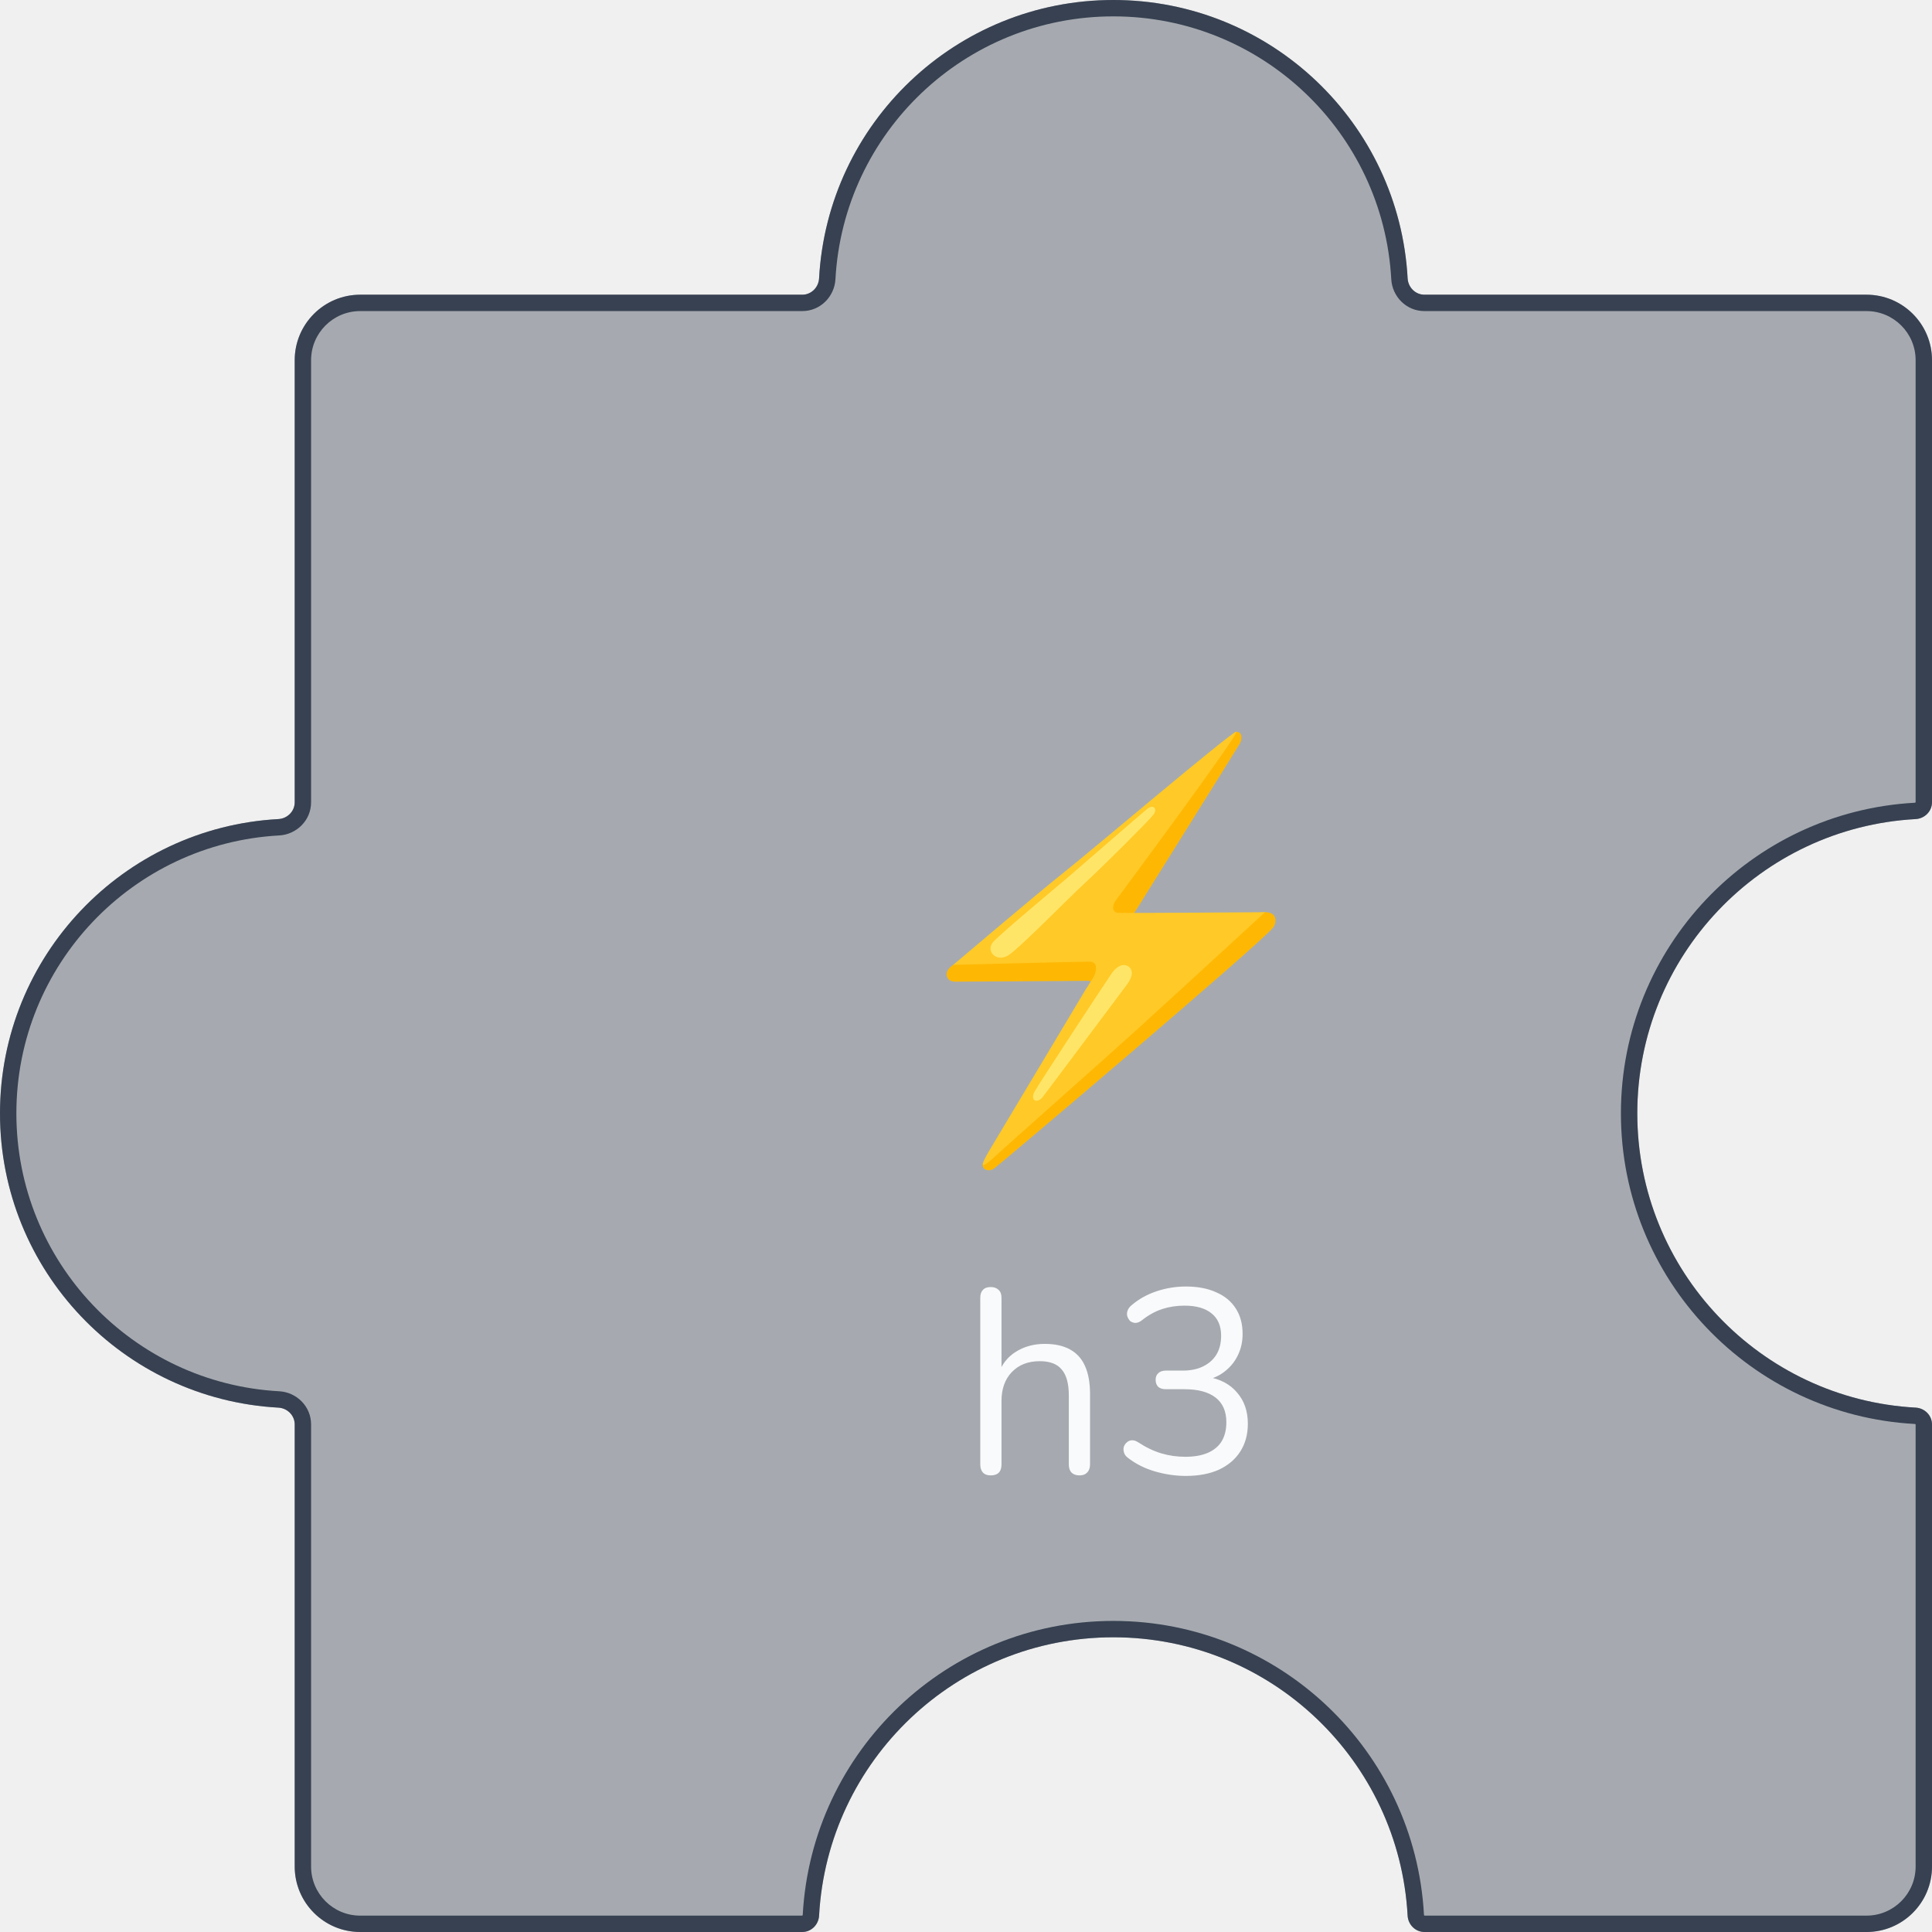
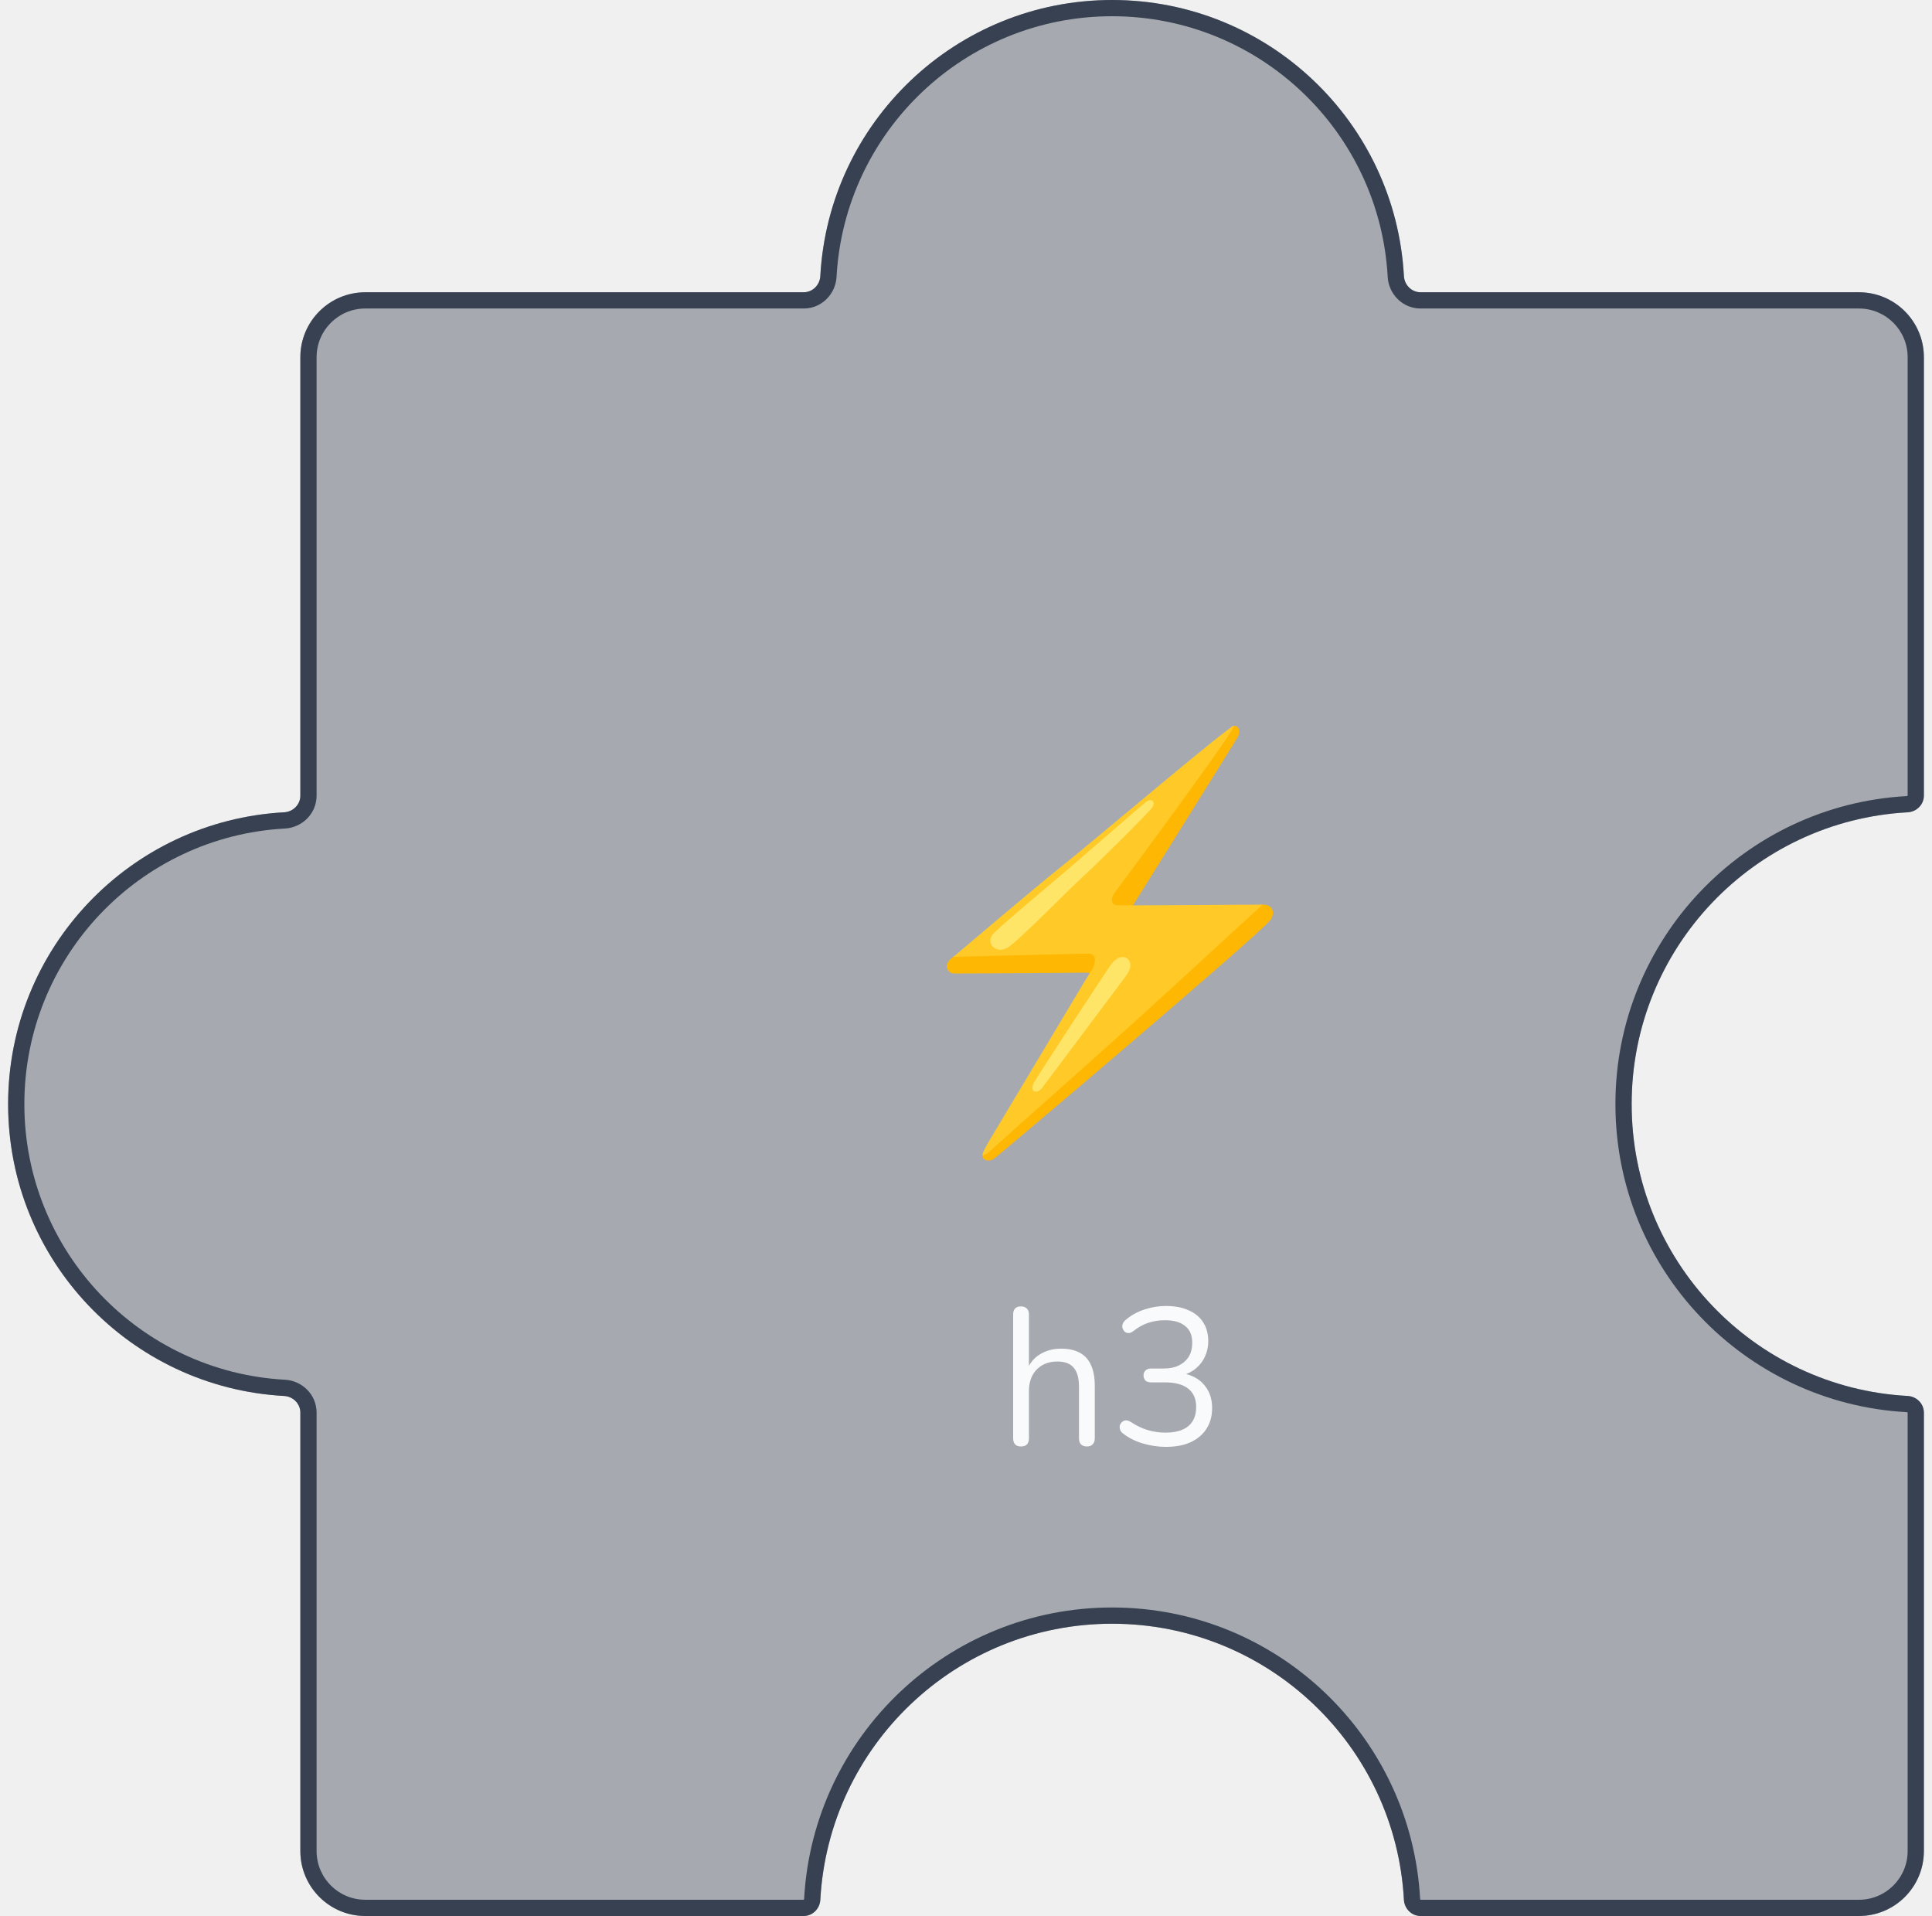
- <svg xmlns="http://www.w3.org/2000/svg" width="118" height="118" viewBox="0 0 118 118" fill="none">
+ <svg xmlns="http://www.w3.org/2000/svg" width="119" height="118" viewBox="0 0 119 118" fill="none">
  <mask id="path-1-inside-1_576_10471" fill="white">
-     <path fill-rule="evenodd" clip-rule="evenodd" d="M68 0C77.606 0 85.454 7.524 85.973 17C86.003 17.552 86.448 18 87 18L114 18C116.209 18 118 19.791 118 22L118 49C118 49.552 117.551 49.997 117 50.027C107.524 50.546 100 58.394 100 68C100 77.606 107.524 85.454 117 85.973C117.552 86.003 118 86.448 118 87L118 114C118 116.209 116.209 118 114 118L87 118C86.448 118 86.003 117.551 85.973 117C85.454 107.524 77.606 100 68 100C58.394 100 50.546 107.524 50.027 117C49.997 117.552 49.552 118 49 118L22 118C19.791 118 18 116.209 18 114L18 87C18 86.448 17.552 86.003 17 85.973C7.524 85.454 0 77.606 0 68C0 58.394 7.524 50.546 17 50.027C17.552 49.997 18 49.552 18 49L18 22C18 19.791 19.791 18 22 18L49 18C49.552 18 49.997 17.552 50.027 17C50.546 7.524 58.394 0 68 0Z" />
+     <path fill-rule="evenodd" clip-rule="evenodd" d="M68.5 0C78.106 0 85.954 7.524 86.473 17C86.503 17.552 86.948 18 87.5 18L114.5 18C116.709 18 118.5 19.791 118.5 22L118.5 49C118.5 49.552 118.051 49.997 117.5 50.027C108.024 50.546 100.5 58.394 100.5 68C100.5 77.606 108.024 85.454 117.5 85.973C118.052 86.003 118.5 86.448 118.5 87L118.5 114C118.5 116.209 116.709 118 114.5 118L87.5 118C86.948 118 86.503 117.551 86.473 117C85.954 107.524 78.106 100 68.5 100C58.894 100 51.046 107.524 50.527 117C50.497 117.552 50.052 118 49.5 118L22.5 118C20.291 118 18.5 116.209 18.5 114L18.5 87C18.5 86.448 18.052 86.003 17.5 85.973C8.024 85.454 0.5 77.606 0.5 68C0.5 58.394 8.024 50.546 17.5 50.027C18.052 49.997 18.5 49.552 18.5 49L18.5 22C18.5 19.791 20.291 18 22.5 18L49.5 18C50.052 18 50.497 17.552 50.527 17C51.046 7.524 58.894 0 68.5 0Z" />
  </mask>
-   <path fill-rule="evenodd" clip-rule="evenodd" d="M68 0C77.606 0 85.454 7.524 85.973 17C86.003 17.552 86.448 18 87 18L114 18C116.209 18 118 19.791 118 22L118 49C118 49.552 117.551 49.997 117 50.027C107.524 50.546 100 58.394 100 68C100 77.606 107.524 85.454 117 85.973C117.552 86.003 118 86.448 118 87L118 114C118 116.209 116.209 118 114 118L87 118C86.448 118 86.003 117.551 85.973 117C85.454 107.524 77.606 100 68 100C58.394 100 50.546 107.524 50.027 117C49.997 117.552 49.552 118 49 118L22 118C19.791 118 18 116.209 18 114L18 87C18 86.448 17.552 86.003 17 85.973C7.524 85.454 0 77.606 0 68C0 58.394 7.524 50.546 17 50.027C17.552 49.997 18 49.552 18 49L18 22C18 19.791 19.791 18 22 18L49 18C49.552 18 49.997 17.552 50.027 17C50.546 7.524 58.394 0 68 0Z" fill="#374151" fill-opacity="0.4" />
-   <path d="M114 18V17V18ZM18 114H17H18ZM18 22H17H18ZM22 18V17V18ZM49 18L49 19L49 18ZM50.027 17L49.029 16.945L50.027 17ZM17 50.027L16.945 49.029L17 50.027ZM18 49L17 49L18 49ZM18 87H17H18ZM17 85.973L16.945 86.971L17 85.973ZM85.973 17L86.971 16.945L85.973 17ZM87 18V17V18ZM50.027 117L49.029 116.945L50.027 117ZM117 85.973L117.055 84.974L117 85.973ZM85.973 117L86.971 116.945L85.973 117ZM117 50.027L116.945 49.029L117 50.027ZM86.971 16.945C86.424 6.942 78.139 -1 68 -1V1C77.072 1 84.484 8.106 84.974 17.055L86.971 16.945ZM114 17L87 17V19L114 19V17ZM119 22C119 19.239 116.761 17 114 17V19C115.657 19 117 20.343 117 22H119ZM119 49L119 22H117L117 49H119ZM101 68C101 58.928 108.106 51.516 117.055 51.026L116.945 49.029C106.942 49.577 99 57.86 99 68H101ZM117.055 84.974C108.106 84.484 101 77.072 101 68H99C99 78.139 106.942 86.424 116.945 86.971L117.055 84.974ZM119 114L119 87H117L117 114H119ZM114 119C116.761 119 119 116.761 119 114H117C117 115.657 115.657 117 114 117V119ZM87 119L114 119V117L87 117V119ZM68 101C77.072 101 84.484 108.106 84.974 117.055L86.971 116.945C86.424 106.942 78.139 99 68 99V101ZM51.026 117.055C51.516 108.106 58.928 101 68 101V99C57.86 99 49.577 106.942 49.029 116.945L51.026 117.055ZM22 119L49 119V117L22 117L22 119ZM17 114C17 116.761 19.239 119 22 119L22 117C20.343 117 19 115.657 19 114H17ZM17 87L17 114H19L19 87H17ZM17.055 84.974C8.106 84.484 1 77.072 1 68H-1C-1 78.139 6.942 86.424 16.945 86.971L17.055 84.974ZM1 68C1 58.928 8.106 51.516 17.055 51.026L16.945 49.029C6.942 49.577 -1 57.86 -1 68H1ZM17 22L17 49L19 49L19 22H17ZM22 17C19.239 17 17 19.239 17 22H19C19 20.343 20.343 19 22 19V17ZM49 17L22 17V19L49 19L49 17ZM68 -1C57.86 -1 49.577 6.942 49.029 16.945L51.026 17.055C51.516 8.106 58.928 1 68 1V-1ZM49 19C50.118 19 50.968 18.101 51.026 17.055L49.029 16.945C49.028 16.967 49.019 16.984 49.008 16.994C49.003 16.999 49 17 49 17C49 17 49 17 49.001 17C49.001 17 49.001 17 49 17L49 19ZM17.055 51.026C18.101 50.968 19 50.118 19 49L17 49C17 49.001 17 49.001 17 49.001C17 49 17 49 17 49C17 49 16.999 49.003 16.994 49.008C16.984 49.019 16.967 49.028 16.945 49.029L17.055 51.026ZM19 87C19 85.882 18.101 85.031 17.055 84.974L16.945 86.971C16.967 86.972 16.984 86.981 16.994 86.992C16.999 86.997 17 87 17 87C17 87 17 87 17 86.999C17 86.999 17 86.999 17 87H19ZM84.974 17.055C85.031 18.101 85.882 19 87 19V17C86.999 17 86.999 17 86.999 17C87 17 87 17 87 17C87 17 86.997 16.999 86.992 16.994C86.981 16.984 86.972 16.967 86.971 16.945L84.974 17.055ZM49.029 116.945C49.028 116.967 49.019 116.984 49.008 116.994C49.003 116.999 49 117 49 117C49 117 49 117 49.001 117C49.001 117 49.001 117 49 117V119C50.118 119 50.968 118.101 51.026 117.055L49.029 116.945ZM116.945 86.971C116.967 86.972 116.984 86.981 116.994 86.992C116.999 86.997 117 87 117 87C117 87 117 87 117 86.999C117 86.999 117 86.999 117 87H119C119 85.882 118.101 85.031 117.055 84.974L116.945 86.971ZM87 117C86.999 117 86.999 117 86.999 117C87 117 87 117 87 117C87 117 86.997 116.999 86.992 116.994C86.981 116.984 86.972 116.967 86.971 116.945L84.974 117.055C85.031 118.101 85.882 119 87 119V117ZM117 49C117 49.001 117 49.001 117 49.001C117 49 117 49 117 49C117 49 116.999 49.003 116.994 49.008C116.984 49.019 116.967 49.028 116.945 49.029L117.055 51.026C118.101 50.968 119 50.118 119 49H117Z" fill="#374151" mask="url(#path-1-inside-1_576_10471)" />
-   <path d="M60.512 90.112C60.299 90.112 60.139 90.053 60.032 89.936C59.926 89.819 59.872 89.653 59.872 89.44V79.264C59.872 79.051 59.926 78.891 60.032 78.784C60.139 78.667 60.299 78.608 60.512 78.608C60.715 78.608 60.875 78.667 60.992 78.784C61.11 78.891 61.168 79.051 61.168 79.264V83.952H60.96C61.184 83.333 61.547 82.869 62.048 82.56C62.56 82.24 63.147 82.08 63.808 82.08C64.427 82.08 64.939 82.192 65.344 82.416C65.76 82.64 66.07 82.981 66.272 83.44C66.475 83.888 66.576 84.459 66.576 85.152V89.44C66.576 89.653 66.518 89.819 66.4 89.936C66.294 90.053 66.139 90.112 65.936 90.112C65.723 90.112 65.558 90.053 65.44 89.936C65.334 89.819 65.28 89.653 65.28 89.44V85.232C65.28 84.507 65.136 83.979 64.848 83.648C64.571 83.307 64.123 83.136 63.504 83.136C62.79 83.136 62.219 83.36 61.792 83.808C61.376 84.245 61.168 84.832 61.168 85.568V89.44C61.168 89.888 60.95 90.112 60.512 90.112ZM72.422 90.144C71.803 90.144 71.179 90.053 70.55 89.872C69.931 89.691 69.393 89.424 68.934 89.072C68.795 88.976 68.705 88.869 68.662 88.752C68.619 88.624 68.609 88.507 68.63 88.4C68.662 88.283 68.721 88.187 68.806 88.112C68.891 88.027 68.993 87.979 69.11 87.968C69.238 87.957 69.377 88 69.526 88.096C69.995 88.405 70.465 88.629 70.934 88.768C71.403 88.907 71.889 88.976 72.39 88.976C72.934 88.976 73.393 88.896 73.766 88.736C74.139 88.576 74.422 88.341 74.614 88.032C74.806 87.712 74.902 87.323 74.902 86.864C74.902 86.203 74.683 85.701 74.246 85.36C73.809 85.019 73.174 84.848 72.342 84.848H71.206C71.003 84.848 70.849 84.8 70.742 84.704C70.635 84.597 70.582 84.453 70.582 84.272C70.582 84.101 70.635 83.968 70.742 83.872C70.849 83.765 71.003 83.712 71.206 83.712H72.23C72.721 83.712 73.137 83.627 73.478 83.456C73.83 83.285 74.102 83.045 74.294 82.736C74.486 82.416 74.582 82.032 74.582 81.584C74.582 80.987 74.39 80.533 74.006 80.224C73.622 79.904 73.067 79.744 72.342 79.744C71.862 79.744 71.409 79.813 70.982 79.952C70.555 80.091 70.134 80.325 69.718 80.656C69.59 80.752 69.462 80.8 69.334 80.8C69.217 80.789 69.115 80.752 69.03 80.688C68.955 80.613 68.897 80.517 68.854 80.4C68.822 80.283 68.827 80.165 68.87 80.048C68.913 79.92 69.003 79.803 69.142 79.696C69.569 79.333 70.07 79.056 70.646 78.864C71.222 78.672 71.814 78.576 72.422 78.576C73.147 78.576 73.766 78.693 74.278 78.928C74.801 79.152 75.201 79.483 75.478 79.92C75.755 80.347 75.894 80.864 75.894 81.472C75.894 81.931 75.803 82.352 75.622 82.736C75.451 83.109 75.206 83.429 74.886 83.696C74.577 83.963 74.198 84.155 73.75 84.272V84.096C74.529 84.224 75.131 84.544 75.558 85.056C75.995 85.557 76.214 86.192 76.214 86.96C76.214 87.611 76.059 88.176 75.75 88.656C75.451 89.125 75.019 89.493 74.454 89.76C73.889 90.016 73.211 90.144 72.422 90.144Z" fill="#F9FAFB" />
-   <path d="M69.243 55.821C69.243 55.821 75.58 45.669 75.724 45.415C75.868 45.162 75.899 44.696 75.501 44.696C75.103 44.696 65.231 54.773 65.231 54.773L58.22 58.93C58.22 58.93 57.749 59.218 57.822 59.579C57.894 59.94 58.209 59.956 58.353 59.956C58.498 59.956 65.977 59.916 66.412 59.903C66.952 59.888 66.819 60.656 66.819 60.656L62.085 68.097C62.085 68.097 60.018 70.959 60.018 71.153C60.018 71.44 60.363 71.582 60.685 71.39C60.934 71.241 77.056 57.58 77.767 56.642C77.96 56.386 78.058 55.712 77.264 55.712C76.47 55.712 70.146 57.554 70.146 57.554L69.243 55.821Z" fill="#FEB804" />
-   <path d="M68.133 55.014C67.939 55.281 67.886 55.727 68.306 55.753C68.724 55.778 77.264 55.714 77.264 55.714C77.264 55.714 71.163 61.321 69.317 62.994C67.471 64.668 61.357 70.088 60.945 70.471C60.543 70.847 60.178 71.193 60.029 71.145C60.005 71.138 59.974 71.009 60.549 70.062C61.074 69.198 66.114 60.752 66.311 60.432C66.508 60.113 66.681 59.842 66.779 59.693C66.878 59.544 67.197 58.733 66.532 58.733C65.867 58.733 58.22 58.93 58.22 58.93C58.22 58.93 63.502 54.447 65.029 53.242C66.556 52.037 75.21 44.696 75.501 44.696C75.792 44.696 68.33 54.745 68.133 55.014Z" fill="#FFC927" />
-   <path d="M67.88 59.477C68.273 58.91 68.661 58.868 68.895 59.008C69.197 59.19 69.227 59.608 68.847 60.113C68.247 60.914 63.842 66.809 63.673 67.017C63.354 67.411 62.883 67.238 63.19 66.667C63.446 66.194 67.473 60.063 67.88 59.477ZM61.619 58.326C60.864 58.831 60.162 58.077 60.667 57.523C61.173 56.97 64.489 54.209 65.161 53.638C65.832 53.067 69.752 49.657 70.056 49.412C70.459 49.088 70.708 49.416 70.454 49.753C70.203 50.09 67.431 52.859 66.208 53.984C65.263 54.854 62.337 57.845 61.619 58.326Z" fill="#FFE567" />
+   <path fill-rule="evenodd" clip-rule="evenodd" d="M68.5 0C78.106 0 85.954 7.524 86.473 17C86.503 17.552 86.948 18 87.5 18L114.5 18C116.709 18 118.5 19.791 118.5 22L118.5 49C118.5 49.552 118.051 49.997 117.5 50.027C108.024 50.546 100.5 58.394 100.5 68C100.5 77.606 108.024 85.454 117.5 85.973C118.052 86.003 118.5 86.448 118.5 87L118.5 114C118.5 116.209 116.709 118 114.5 118L87.5 118C86.948 118 86.503 117.551 86.473 117C85.954 107.524 78.106 100 68.5 100C58.894 100 51.046 107.524 50.527 117C50.497 117.552 50.052 118 49.5 118L22.5 118C20.291 118 18.5 116.209 18.5 114L18.5 87C18.5 86.448 18.052 86.003 17.5 85.973C8.024 85.454 0.5 77.606 0.5 68C0.5 58.394 8.024 50.546 17.5 50.027C18.052 49.997 18.5 49.552 18.5 49L18.5 22C18.5 19.791 20.291 18 22.5 18L49.5 18C50.052 18 50.497 17.552 50.527 17C51.046 7.524 58.894 0 68.5 0Z" fill="#374151" fill-opacity="0.4" />
+   <path d="M114.5 18V17V18ZM18.5 114H17.5H18.5ZM18.5 22H17.5H18.5ZM22.5 18V17V18ZM49.5 18L49.5 19L49.5 18ZM50.527 17L49.529 16.945L50.527 17ZM17.5 50.027L17.445 49.029L17.5 50.027ZM18.5 49L17.5 49L18.5 49ZM18.5 87H17.5H18.5ZM17.5 85.973L17.445 86.971L17.5 85.973ZM86.473 17L87.471 16.945L86.473 17ZM87.5 18V17V18ZM50.527 117L49.529 116.945L50.527 117ZM117.5 85.973L117.555 84.974L117.5 85.973ZM86.473 117L87.471 116.945L86.473 117ZM117.5 50.027L117.445 49.029L117.5 50.027ZM87.471 16.945C86.924 6.942 78.639 -1 68.5 -1V1C77.572 1 84.984 8.106 85.474 17.055L87.471 16.945ZM114.5 17L87.5 17V19L114.5 19V17ZM119.5 22C119.5 19.239 117.261 17 114.5 17V19C116.157 19 117.5 20.343 117.5 22H119.5ZM119.5 49L119.5 22H117.5L117.5 49H119.5ZM101.5 68C101.5 58.928 108.606 51.516 117.555 51.026L117.445 49.029C107.442 49.577 99.5 57.86 99.5 68H101.5ZM117.555 84.974C108.606 84.484 101.5 77.072 101.5 68H99.5C99.5 78.139 107.442 86.424 117.445 86.971L117.555 84.974ZM119.5 114L119.5 87H117.5L117.5 114H119.5ZM114.5 119C117.261 119 119.5 116.761 119.5 114H117.5C117.5 115.657 116.157 117 114.5 117V119ZM87.5 119L114.5 119V117L87.5 117V119ZM68.5 101C77.572 101 84.984 108.106 85.474 117.055L87.471 116.945C86.924 106.942 78.639 99 68.5 99V101ZM51.526 117.055C52.016 108.106 59.428 101 68.5 101V99C58.36 99 50.077 106.942 49.529 116.945L51.526 117.055ZM22.5 119L49.5 119V117L22.5 117L22.5 119ZM17.5 114C17.5 116.761 19.739 119 22.5 119L22.5 117C20.843 117 19.5 115.657 19.5 114H17.5ZM17.5 87L17.5 114H19.5L19.5 87H17.5ZM17.555 84.974C8.606 84.484 1.5 77.072 1.5 68H-0.5C-0.5 78.139 7.442 86.424 17.445 86.971L17.555 84.974ZM1.5 68C1.5 58.928 8.606 51.516 17.555 51.026L17.445 49.029C7.442 49.577 -0.5 57.86 -0.5 68H1.5ZM17.5 22L17.5 49L19.5 49L19.5 22H17.5ZM22.5 17C19.739 17 17.5 19.239 17.5 22H19.5C19.5 20.343 20.843 19 22.5 19V17ZM49.5 17L22.5 17V19L49.5 19L49.5 17ZM68.5 -1C58.36 -1 50.077 6.942 49.529 16.945L51.526 17.055C52.016 8.106 59.428 1 68.5 1V-1ZM49.5 19C50.618 19 51.468 18.101 51.526 17.055L49.529 16.945C49.528 16.967 49.519 16.984 49.508 16.994C49.503 16.999 49.5 17 49.5 17C49.5 17 49.5 17 49.501 17C49.501 17 49.501 17 49.5 17L49.5 19ZM17.555 51.026C18.601 50.968 19.5 50.118 19.5 49L17.5 49C17.5 49.001 17.5 49.001 17.5 49.001C17.5 49 17.5 49 17.5 49C17.5 49 17.499 49.003 17.494 49.008C17.484 49.019 17.467 49.028 17.445 49.029L17.555 51.026ZM19.5 87C19.5 85.882 18.601 85.031 17.555 84.974L17.445 86.971C17.467 86.972 17.484 86.981 17.494 86.992C17.499 86.997 17.5 87 17.5 87C17.5 87 17.5 87 17.5 86.999C17.5 86.999 17.5 86.999 17.5 87H19.5ZM85.474 17.055C85.531 18.101 86.382 19 87.5 19V17C87.499 17 87.499 17 87.499 17C87.5 17 87.5 17 87.5 17C87.5 17 87.497 16.999 87.492 16.994C87.481 16.984 87.472 16.967 87.471 16.945L85.474 17.055ZM49.529 116.945C49.528 116.967 49.519 116.984 49.508 116.994C49.503 116.999 49.5 117 49.5 117C49.5 117 49.5 117 49.501 117C49.501 117 49.501 117 49.5 117V119C50.618 119 51.468 118.101 51.526 117.055L49.529 116.945ZM117.445 86.971C117.467 86.972 117.484 86.981 117.494 86.992C117.499 86.997 117.5 87 117.5 87C117.5 87 117.5 87 117.5 86.999C117.5 86.999 117.5 86.999 117.5 87H119.5C119.5 85.882 118.601 85.031 117.555 84.974L117.445 86.971ZM87.5 117C87.499 117 87.499 117 87.499 117C87.5 117 87.5 117 87.5 117C87.5 117 87.497 116.999 87.492 116.994C87.481 116.984 87.472 116.967 87.471 116.945L85.474 117.055C85.531 118.101 86.382 119 87.5 119V117ZM117.5 49C117.5 49.001 117.5 49.001 117.5 49.001C117.5 49 117.5 49 117.5 49C117.5 49 117.499 49.003 117.494 49.008C117.484 49.019 117.467 49.028 117.445 49.029L117.555 51.026C118.601 50.968 119.5 50.118 119.5 49H117.5Z" fill="#374151" mask="url(#path-1-inside-1_576_10471)" />
+   <path d="M62.884 89.084C62.724 89.084 62.604 89.04 62.524 88.952C62.444 88.864 62.404 88.74 62.404 88.58V80.948C62.404 80.788 62.444 80.668 62.524 80.588C62.604 80.5 62.724 80.456 62.884 80.456C63.036 80.456 63.156 80.5 63.244 80.588C63.332 80.668 63.376 80.788 63.376 80.948V84.464H63.22C63.388 84 63.66 83.652 64.036 83.42C64.42 83.18 64.86 83.06 65.356 83.06C65.82 83.06 66.204 83.144 66.508 83.312C66.82 83.48 67.052 83.736 67.204 84.08C67.356 84.416 67.432 84.844 67.432 85.364V88.58C67.432 88.74 67.388 88.864 67.3 88.952C67.22 89.04 67.104 89.084 66.952 89.084C66.792 89.084 66.668 89.04 66.58 88.952C66.5 88.864 66.46 88.74 66.46 88.58V85.424C66.46 84.88 66.352 84.484 66.136 84.236C65.928 83.98 65.592 83.852 65.128 83.852C64.592 83.852 64.164 84.02 63.844 84.356C63.532 84.684 63.376 85.124 63.376 85.676V88.58C63.376 88.916 63.212 89.084 62.884 89.084ZM71.817 89.108C71.353 89.108 70.885 89.04 70.412 88.904C69.948 88.768 69.544 88.568 69.201 88.304C69.097 88.232 69.028 88.152 68.996 88.064C68.965 87.968 68.957 87.88 68.972 87.8C68.996 87.712 69.04 87.64 69.105 87.584C69.168 87.52 69.245 87.484 69.332 87.476C69.428 87.468 69.532 87.5 69.644 87.572C69.996 87.804 70.349 87.972 70.701 88.076C71.052 88.18 71.416 88.232 71.793 88.232C72.201 88.232 72.544 88.172 72.825 88.052C73.105 87.932 73.317 87.756 73.46 87.524C73.605 87.284 73.677 86.992 73.677 86.648C73.677 86.152 73.513 85.776 73.184 85.52C72.856 85.264 72.38 85.136 71.757 85.136H70.904C70.752 85.136 70.636 85.1 70.556 85.028C70.477 84.948 70.436 84.84 70.436 84.704C70.436 84.576 70.477 84.476 70.556 84.404C70.636 84.324 70.752 84.284 70.904 84.284H71.672C72.04 84.284 72.353 84.22 72.609 84.092C72.873 83.964 73.076 83.784 73.221 83.552C73.365 83.312 73.436 83.024 73.436 82.688C73.436 82.24 73.293 81.9 73.004 81.668C72.716 81.428 72.3 81.308 71.757 81.308C71.397 81.308 71.056 81.36 70.737 81.464C70.416 81.568 70.1 81.744 69.788 81.992C69.692 82.064 69.597 82.1 69.501 82.1C69.412 82.092 69.337 82.064 69.272 82.016C69.216 81.96 69.172 81.888 69.141 81.8C69.117 81.712 69.121 81.624 69.153 81.536C69.184 81.44 69.252 81.352 69.356 81.272C69.677 81 70.052 80.792 70.484 80.648C70.916 80.504 71.361 80.432 71.817 80.432C72.361 80.432 72.825 80.52 73.209 80.696C73.6 80.864 73.9 81.112 74.109 81.44C74.317 81.76 74.421 82.148 74.421 82.604C74.421 82.948 74.353 83.264 74.216 83.552C74.088 83.832 73.904 84.072 73.665 84.272C73.433 84.472 73.148 84.616 72.812 84.704V84.572C73.397 84.668 73.849 84.908 74.168 85.292C74.496 85.668 74.66 86.144 74.66 86.72C74.66 87.208 74.544 87.632 74.312 87.992C74.088 88.344 73.764 88.62 73.341 88.82C72.916 89.012 72.409 89.108 71.817 89.108Z" fill="#F9FAFB" />
+   <path d="M69.743 55.821C69.743 55.821 76.08 45.669 76.224 45.415C76.368 45.162 76.399 44.696 76.001 44.696C75.603 44.696 65.731 54.773 65.731 54.773L58.72 58.93C58.72 58.93 58.249 59.218 58.322 59.579C58.394 59.94 58.709 59.956 58.853 59.956C58.998 59.956 66.477 59.916 66.912 59.903C67.452 59.888 67.319 60.656 67.319 60.656L62.585 68.097C62.585 68.097 60.518 70.959 60.518 71.153C60.518 71.44 60.863 71.582 61.185 71.39C61.434 71.241 77.556 57.58 78.267 56.642C78.46 56.386 78.558 55.712 77.764 55.712C76.97 55.712 70.646 57.554 70.646 57.554L69.743 55.821Z" fill="#FEB804" />
+   <path d="M68.633 55.014C68.439 55.281 68.386 55.727 68.806 55.753C69.224 55.778 77.764 55.714 77.764 55.714C77.764 55.714 71.663 61.321 69.817 62.994C67.971 64.668 61.857 70.088 61.445 70.471C61.043 70.847 60.678 71.193 60.529 71.145C60.505 71.138 60.474 71.009 61.049 70.062C61.574 69.198 66.614 60.752 66.811 60.432C67.008 60.113 67.181 59.842 67.279 59.693C67.378 59.544 67.697 58.733 67.032 58.733C66.367 58.733 58.72 58.93 58.72 58.93C58.72 58.93 64.002 54.447 65.529 53.242C67.056 52.037 75.71 44.696 76.001 44.696C76.292 44.696 68.83 54.745 68.633 55.014Z" fill="#FFC927" />
+   <path d="M68.38 59.477C68.773 58.91 69.161 58.868 69.395 59.008C69.697 59.19 69.727 59.608 69.347 60.113C68.747 60.914 64.342 66.809 64.173 67.017C63.854 67.411 63.383 67.238 63.69 66.667C63.946 66.194 67.973 60.063 68.38 59.477ZM62.119 58.326C61.364 58.831 60.662 58.077 61.167 57.523C61.673 56.97 64.989 54.209 65.661 53.638C66.332 53.067 70.252 49.657 70.556 49.412C70.959 49.088 71.208 49.416 70.954 49.753C70.703 50.09 67.931 52.859 66.708 53.984C65.763 54.854 62.837 57.845 62.119 58.326Z" fill="#FFE567" />
</svg>
